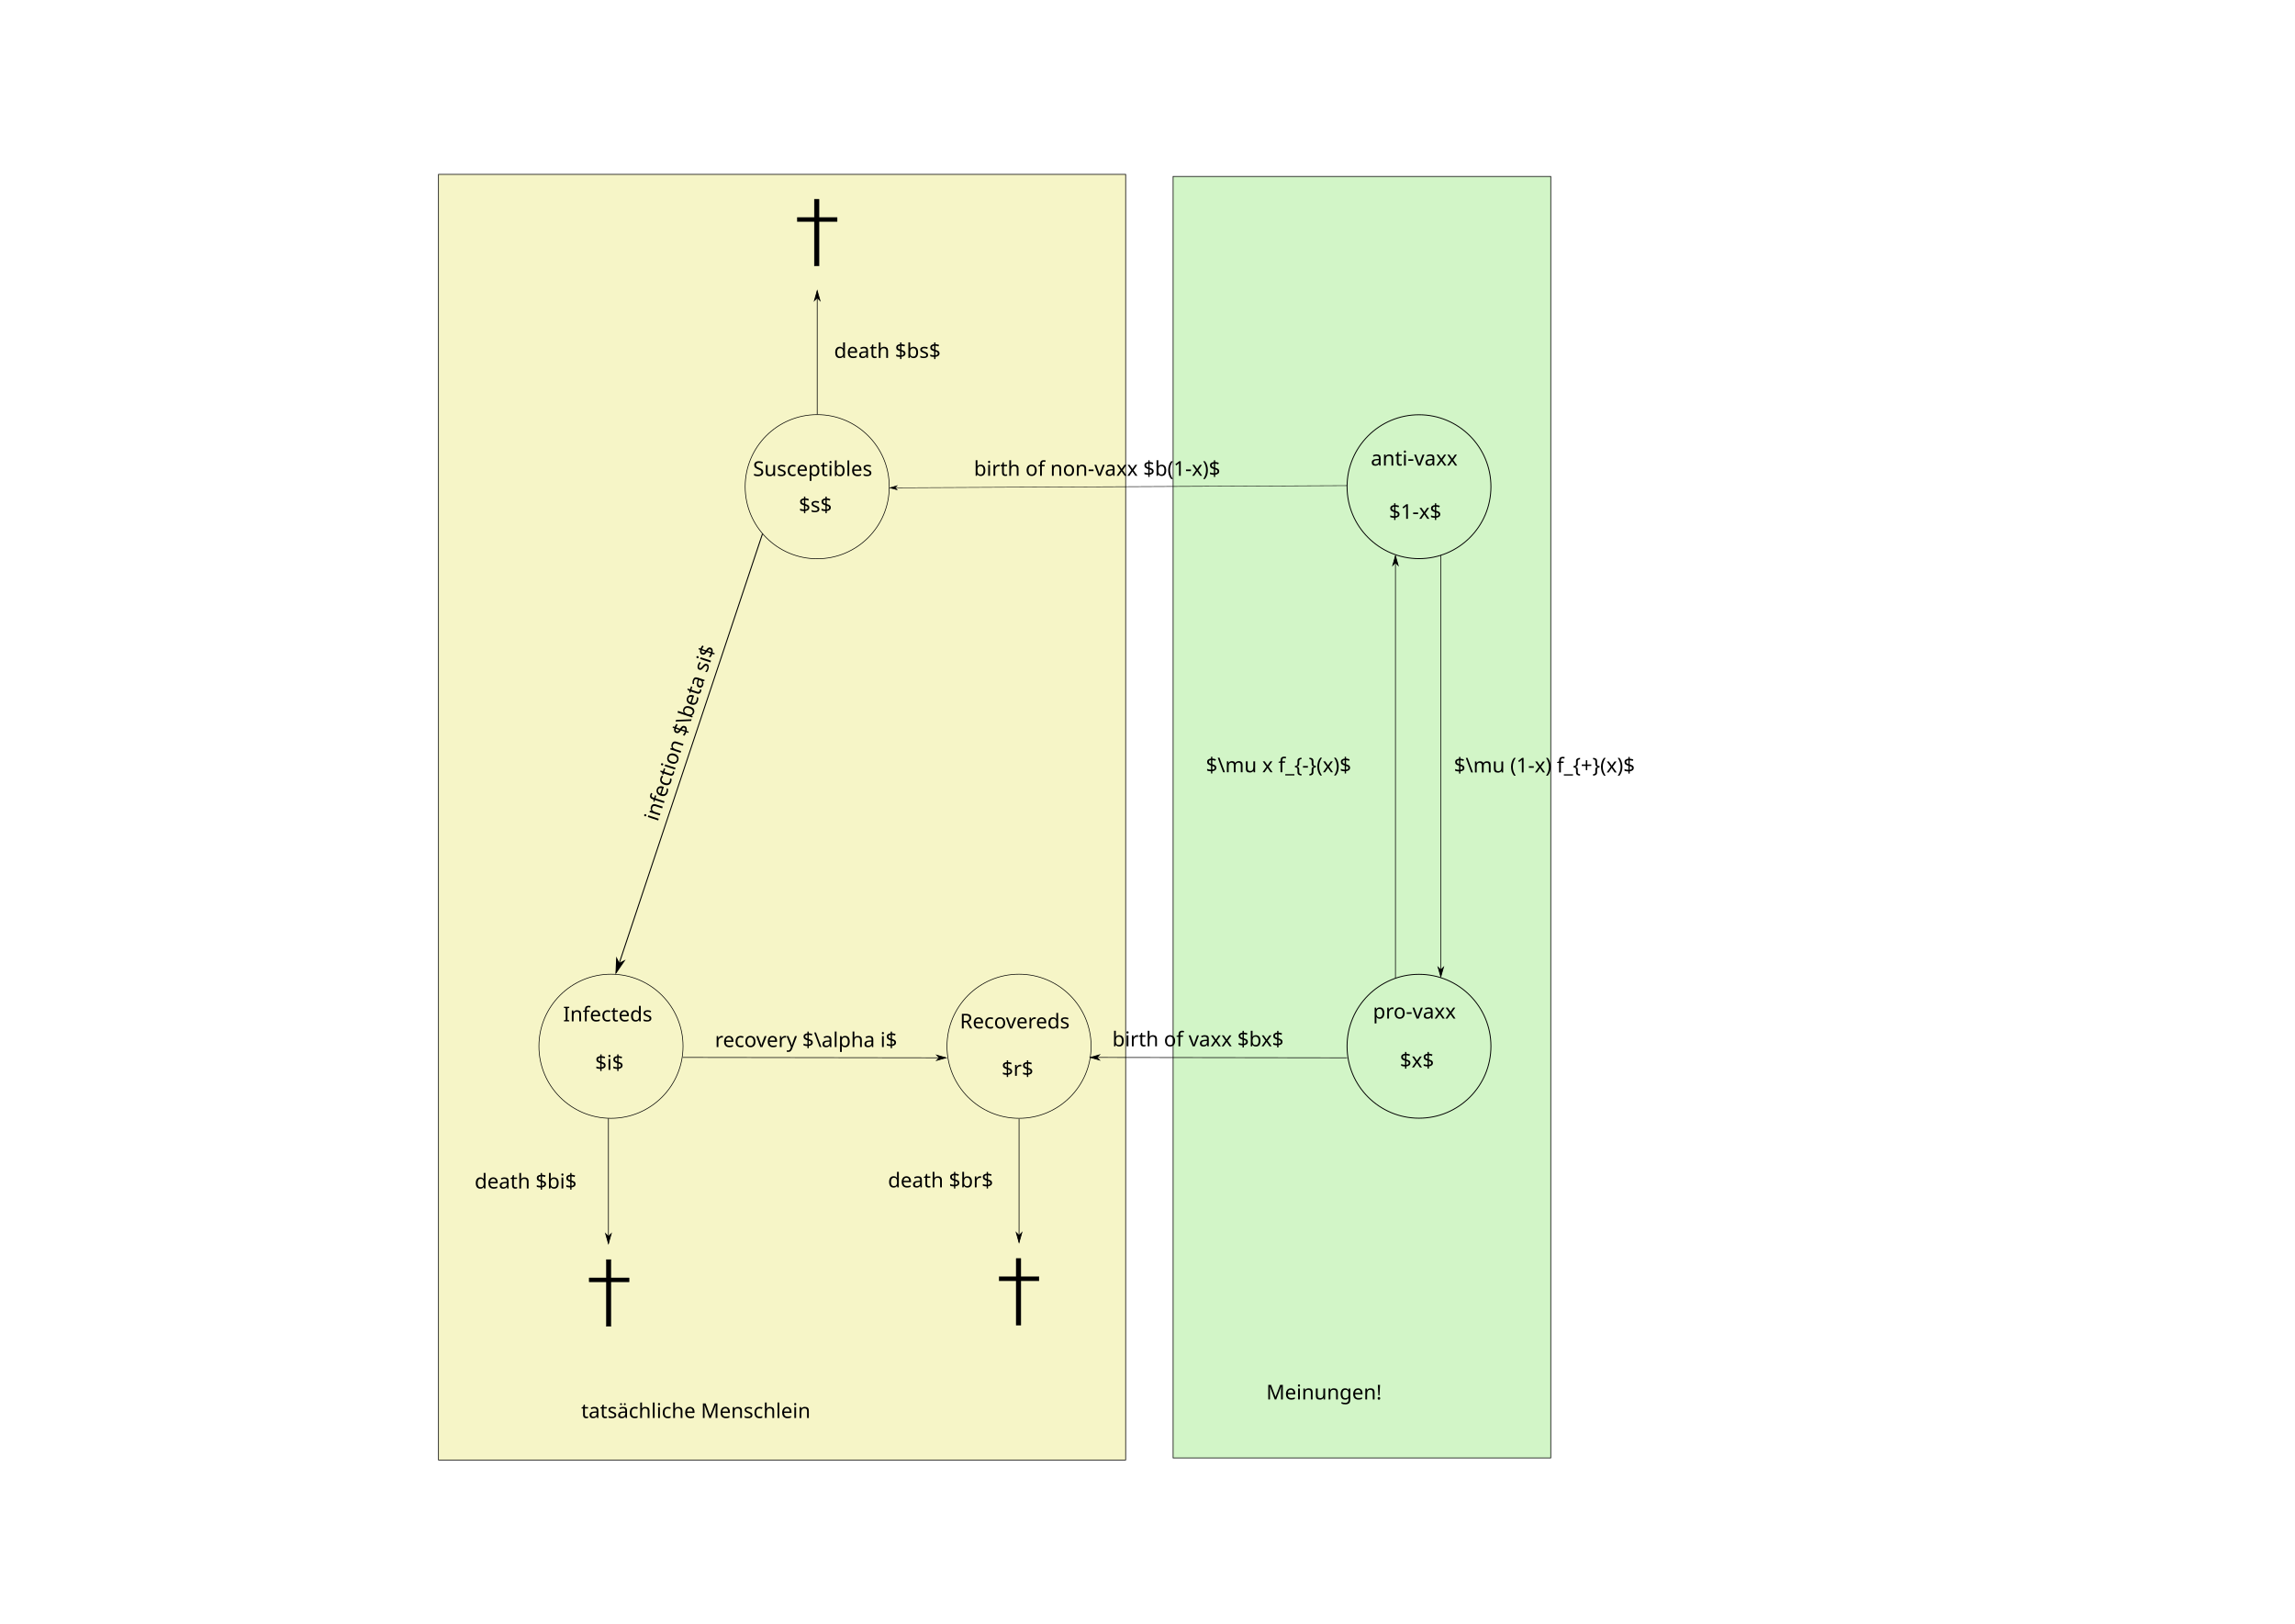
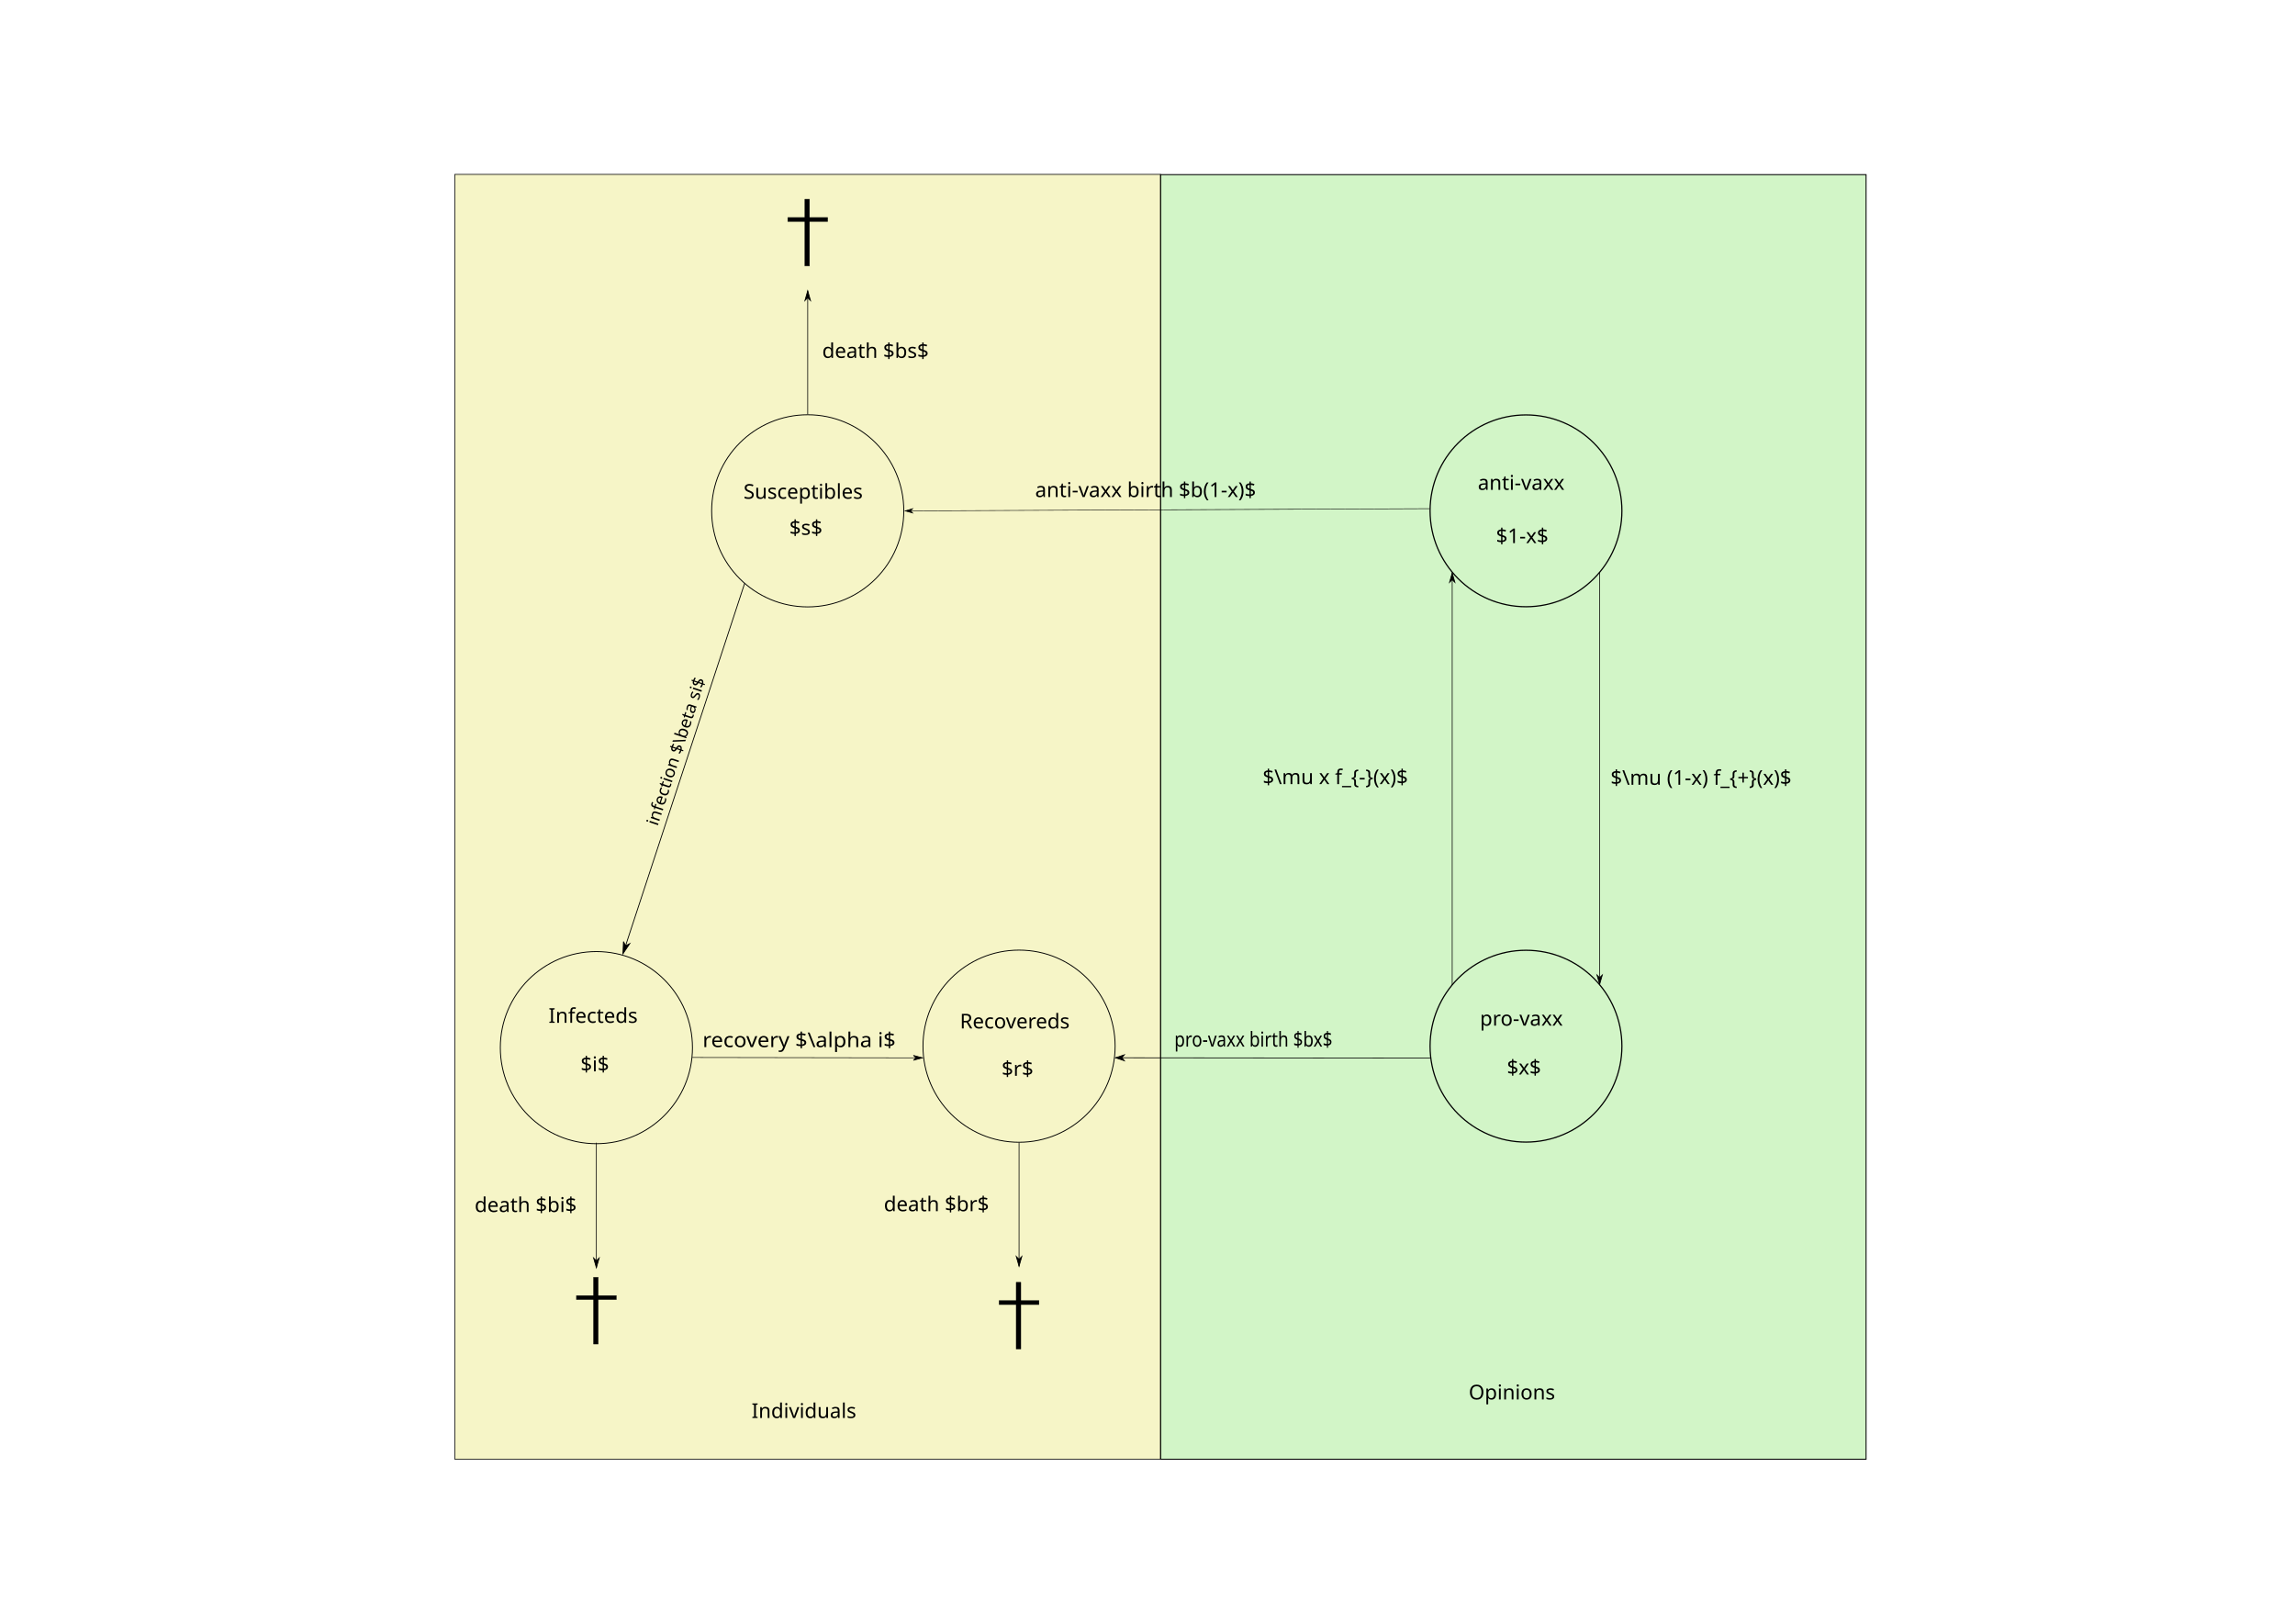
- <svg xmlns="http://www.w3.org/2000/svg" width="1189mm" height="841mm" viewBox="0 0 1189 841" version="1.1" id="svg473">
+ <svg xmlns="http://www.w3.org/2000/svg" id="svg473" version="1.1" viewBox="0 0 1189 841" height="841mm" width="1189mm">
  <defs id="defs467">
-     <marker orient="auto" refY="0" refX="0" id="marker1197-1-9" style="overflow:visible">
-       <path id="path1195-0-4" d="M 0,0 5,-5 -12.5,0 5,5 Z" style="fill:#000000;fill-opacity:1;fill-rule:evenodd;stroke:#000000;stroke-width:1pt;stroke-opacity:1" transform="matrix(-0.8,0,0,-0.8,-10,0)" />
+     <marker style="overflow:visible" id="marker1197-1-9" refX="0" refY="0" orient="auto">
+       <path transform="matrix(-0.8,0,0,-0.8,-10,0)" style="fill:#000000;fill-opacity:1;fill-rule:evenodd;stroke:#000000;stroke-width:1pt;stroke-opacity:1" d="M 0,0 5,-5 -12.5,0 5,5 Z" id="path1195-0-4" />
    </marker>
-     <marker style="overflow:visible" id="marker1496-7" refX="0" refY="0" orient="auto">
-       <path transform="matrix(-0.8,0,0,-0.8,-10,0)" style="fill:#000000;fill-opacity:1;fill-rule:evenodd;stroke:#000000;stroke-width:1pt;stroke-opacity:1" d="M 0,0 5,-5 -12.5,0 5,5 Z" id="path1494-4" />
+     <marker orient="auto" refY="0" refX="0" id="marker1496-7" style="overflow:visible">
+       <path id="path1494-4" d="M 0,0 5,-5 -12.5,0 5,5 Z" style="fill:#000000;fill-opacity:1;fill-rule:evenodd;stroke:#000000;stroke-width:1pt;stroke-opacity:1" transform="matrix(-0.8,0,0,-0.8,-10,0)" />
    </marker>
-     <marker orient="auto" refY="0" refX="0" id="marker1317-00" style="overflow:visible">
-       <path id="path1315-9" d="M 0,0 5,-5 -12.5,0 5,5 Z" style="fill:#000000;fill-opacity:1;fill-rule:evenodd;stroke:#000000;stroke-width:1pt;stroke-opacity:1" transform="matrix(-0.8,0,0,-0.8,-10,0)" />
+     <marker style="overflow:visible" id="marker1317-00" refX="0" refY="0" orient="auto">
+       <path transform="matrix(-0.8,0,0,-0.8,-10,0)" style="fill:#000000;fill-opacity:1;fill-rule:evenodd;stroke:#000000;stroke-width:1pt;stroke-opacity:1" d="M 0,0 5,-5 -12.5,0 5,5 Z" id="path1315-9" />
    </marker>
-     <marker style="overflow:visible" id="marker1317-0-0" refX="0" refY="0" orient="auto">
-       <path transform="matrix(-0.8,0,0,-0.8,-10,0)" style="fill:#000000;fill-opacity:1;fill-rule:evenodd;stroke:#000000;stroke-width:1pt;stroke-opacity:1" d="M 0,0 5,-5 -12.5,0 5,5 Z" id="path1315-8-4" />
+     <marker orient="auto" refY="0" refX="0" id="marker1317-0-0" style="overflow:visible">
+       <path id="path1315-8-4" d="M 0,0 5,-5 -12.5,0 5,5 Z" style="fill:#000000;fill-opacity:1;fill-rule:evenodd;stroke:#000000;stroke-width:1pt;stroke-opacity:1" transform="matrix(-0.8,0,0,-0.8,-10,0)" />
    </marker>
-     <marker orient="auto" refY="0" refX="0" id="marker1317-0-0-9" style="overflow:visible">
-       <path id="path1315-8-4-2" d="M 0,0 5,-5 -12.5,0 5,5 Z" style="fill:#000000;fill-opacity:1;fill-rule:evenodd;stroke:#000000;stroke-width:1pt;stroke-opacity:1" transform="matrix(-0.8,0,0,-0.8,-10,0)" />
+     <marker style="overflow:visible" id="marker1317-0-0-9" refX="0" refY="0" orient="auto">
+       <path transform="matrix(-0.8,0,0,-0.8,-10,0)" style="fill:#000000;fill-opacity:1;fill-rule:evenodd;stroke:#000000;stroke-width:1pt;stroke-opacity:1" d="M 0,0 5,-5 -12.5,0 5,5 Z" id="path1315-8-4-2" />
    </marker>
-     <marker style="overflow:visible" id="Arrow1Lstart" refX="0" refY="0" orient="auto">
-       <path transform="matrix(0.8,0,0,0.8,10,0)" style="fill:#000000;fill-opacity:1;fill-rule:evenodd;stroke:#000000;stroke-width:1pt;stroke-opacity:1" d="M 0,0 5,-5 -12.5,0 5,5 Z" id="path887" />
+     <marker orient="auto" refY="0" refX="0" id="Arrow1Lstart" style="overflow:visible">
+       <path id="path887" d="M 0,0 5,-5 -12.5,0 5,5 Z" style="fill:#000000;fill-opacity:1;fill-rule:evenodd;stroke:#000000;stroke-width:1pt;stroke-opacity:1" transform="matrix(0.8,0,0,0.8,10,0)" />
    </marker>
-     <marker style="overflow:visible" id="marker4300" refX="0" refY="0" orient="auto">
-       <path transform="matrix(-0.8,0,0,-0.8,-10,0)" style="fill:#000000;fill-opacity:1;fill-rule:evenodd;stroke:#000000;stroke-width:1pt;stroke-opacity:1" d="M 0,0 5,-5 -12.5,0 5,5 Z" id="path4298" />
+     <marker orient="auto" refY="0" refX="0" id="marker4300" style="overflow:visible">
+       <path id="path4298" d="M 0,0 5,-5 -12.5,0 5,5 Z" style="fill:#000000;fill-opacity:1;fill-rule:evenodd;stroke:#000000;stroke-width:1pt;stroke-opacity:1" transform="matrix(-0.8,0,0,-0.8,-10,0)" />
    </marker>
-     <marker style="overflow:visible" id="marker1317-0-0-9-9" refX="0" refY="0" orient="auto">
-       <path transform="matrix(-0.8,0,0,-0.8,-10,0)" style="fill:#000000;fill-opacity:1;fill-rule:evenodd;stroke:#000000;stroke-width:1pt;stroke-opacity:1" d="M 0,0 5,-5 -12.5,0 5,5 Z" id="path1315-8-4-2-1" />
+     <marker orient="auto" refY="0" refX="0" id="marker1317-0-0-9-9" style="overflow:visible">
+       <path id="path1315-8-4-2-1" d="M 0,0 5,-5 -12.5,0 5,5 Z" style="fill:#000000;fill-opacity:1;fill-rule:evenodd;stroke:#000000;stroke-width:1pt;stroke-opacity:1" transform="matrix(-0.8,0,0,-0.8,-10,0)" />
    </marker>
-     <marker orient="auto" refY="0" refX="0" id="marker7325" style="overflow:visible">
-       <path id="path7323" d="M 0,0 5,-5 -12.5,0 5,5 Z" style="fill:#000000;fill-opacity:1;fill-rule:evenodd;stroke:#000000;stroke-width:1pt;stroke-opacity:1" transform="matrix(0.8,0,0,0.8,10,0)" />
+     <marker style="overflow:visible" id="marker7325" refX="0" refY="0" orient="auto">
+       <path transform="matrix(0.8,0,0,0.8,10,0)" style="fill:#000000;fill-opacity:1;fill-rule:evenodd;stroke:#000000;stroke-width:1pt;stroke-opacity:1" d="M 0,0 5,-5 -12.5,0 5,5 Z" id="path7323" />
    </marker>
  </defs>
-   <g style="display:inline" id="layer2">
-     <rect y="90.337" x="227.179" height="666.036" width="356.003" id="rect6032" style="display:inline;fill:#d8d300;fill-opacity:0.22;stroke:#000000;stroke-width:0.365;stroke-miterlimit:4;stroke-dasharray:none;stroke-opacity:1" />
-     <rect y="91.406" x="607.771" height="663.898" width="195.641" id="rect6060" style="display:inline;fill:#36d300;fill-opacity:0.22;stroke:#000000;stroke-width:0.365;stroke-miterlimit:4;stroke-dasharray:none;stroke-opacity:1" />
-   </g>
+   <g id="layer2" style="display:inline" />
  <g id="layer1">
-     <text id="text6058" y="734.627" x="301.116" style="font-style:normal;font-weight:normal;font-size:10.583px;line-height:1.25;font-family:sans-serif;display:inline;fill:#000000;fill-opacity:1;stroke:none;stroke-width:0.265" xml:space="preserve">
-       <tspan style="stroke-width:0.265" y="734.627" x="301.116" id="tspan6056">tatsächliche Menschlein</tspan>
-     </text>
-     <text id="text6064" y="725.005" x="656.05" style="font-style:normal;font-weight:normal;font-size:10.583px;line-height:1.25;font-family:sans-serif;display:inline;fill:#000000;fill-opacity:1;stroke:none;stroke-width:0.265" xml:space="preserve">
-       <tspan style="stroke-width:0.265" y="725.005" x="656.05" id="tspan6062">Meinungen!</tspan>
-     </text>
-     <circle style="fill:none;fill-rule:evenodd;stroke:#000000;stroke-width:0.342;stroke-opacity:1" id="path16-2" cx="423.382" cy="252.145" r="37.329" />
-     <circle r="37.329" cy="542.026" cx="316.537" id="path16-3-8" style="fill:none;fill-rule:evenodd;stroke:#000000;stroke-width:0.342;stroke-opacity:1" />
-     <circle r="37.329" cy="542.026" cx="527.953" id="path16-8-4" style="fill:none;fill-rule:evenodd;stroke:#000000;stroke-width:0.342;stroke-opacity:1" />
-     <g id="g221">
-       <text id="text1265-6" y="246.582" x="390.11" style="font-style:normal;font-weight:normal;font-size:10.583px;line-height:1.25;font-family:sans-serif;fill:#000000;fill-opacity:1;stroke:none;stroke-width:0.265" xml:space="preserve">
-         <tspan style="stroke-width:0.265" y="246.582" x="390.11" id="tspan1263-7">Susceptibles</tspan>
-       </text>
-       <text id="text1269-6" y="265.291" x="413.855" style="font-style:normal;font-weight:normal;font-size:10.583px;line-height:1.25;font-family:sans-serif;fill:#000000;fill-opacity:1;stroke:none;stroke-width:0.265" xml:space="preserve">
-         <tspan style="stroke-width:0.265" y="265.291" x="413.855" id="tspan1267-8">$s$</tspan>
+     <g id="g652">
+       <g id="g642">
+         <rect style="display:inline;fill:#d8d300;fill-opacity:0.22;stroke:#000000;stroke-width:0.37;stroke-miterlimit:4;stroke-dasharray:none;stroke-opacity:1" id="rect6032" width="365.63" height="665.63" x="235.65" y="90.34" />
+         <text xml:space="preserve" style="font-style:normal;font-weight:normal;font-size:10.583px;line-height:1.25;font-family:sans-serif;display:inline;fill:#000000;fill-opacity:1;stroke:none;stroke-width:0.265" x="389.361" y="734.627" id="text6058">
+           <tspan id="tspan6056" x="389.361" y="734.627" style="stroke-width:0.265">Individuals</tspan>
+         </text>
+       </g>
+       <g id="g636">
+         <rect style="display:inline;fill:#36d300;fill-opacity:0.22;stroke:#000000;stroke-width:0.499;stroke-miterlimit:4;stroke-dasharray:none;stroke-opacity:1" id="rect6060" width="365.501" height="665.5" x="601.28" y="90.469" />
+         <text xml:space="preserve" style="font-style:normal;font-weight:normal;font-size:10.583px;line-height:1.25;font-family:sans-serif;display:inline;fill:#000000;fill-opacity:1;stroke:none;stroke-width:0.265" x="760.905" y="725.005" id="text6064">
+           <tspan id="tspan6062" x="760.905" y="725.005" style="stroke-width:0.265">Opinions</tspan>
+         </text>
+       </g>
+     </g>
+     <g transform="matrix(1.059542,0,0,1,-28.45902,0.0296175)" id="g477">
+       <path id="path1193-9-7" d="m 365.36,547.806 112.607,0.196" style="display:inline;fill:none;fill-rule:evenodd;stroke:#000000;stroke-width:0.32px;stroke-linecap:butt;stroke-linejoin:miter;stroke-opacity:1;marker-end:url(#marker1197-1-9)" />
+       <text xml:space="preserve" style="font-style:normal;font-weight:normal;font-size:10.583px;line-height:1.25;font-family:sans-serif;fill:#000000;fill-opacity:1;stroke:none;stroke-width:0.265" x="370.38" y="542.436" id="text2215-0">
+         <tspan id="tspan2213-4" x="370.38" y="542.436" style="stroke-width:0.265">recovery $\alpha i$</tspan>
      </text>
    </g>
-     <g transform="translate(-0.04382484)" id="g245">
-       <text id="text1287-5" y="529.138" x="291.797" style="font-style:normal;font-weight:normal;font-size:10.583px;line-height:1.25;font-family:sans-serif;fill:#000000;fill-opacity:1;stroke:none;stroke-width:0.265" xml:space="preserve">
-         <tspan style="stroke-width:0.265" y="529.138" x="291.797" id="tspan1285-6">Infecteds</tspan>
-       </text>
-       <text id="text1291-3" y="554.261" x="308.357" style="font-style:normal;font-weight:normal;font-size:10.583px;line-height:1.25;font-family:sans-serif;fill:#000000;fill-opacity:1;stroke:none;stroke-width:0.265" xml:space="preserve">
-         <tspan style="stroke-width:0.265" y="554.261" x="308.357" id="tspan1289-2">$i$</tspan>
+     <g id="g8132" transform="matrix(0.8309247,0,0,0.8436847,-189.0446,52.31644)">
+       <path style="fill:none;fill-rule:evenodd;stroke:#000000;stroke-width:0.508;stroke-linecap:butt;stroke-linejoin:miter;stroke-miterlimit:4;stroke-dasharray:none;stroke-opacity:1;marker-end:url(#marker1496-7)" d="M 691.83,296.099 615.939,523.571" id="path870-3" />
+       <text xml:space="preserve" style="font-style:normal;font-weight:normal;font-size:10.583px;line-height:1.25;font-family:sans-serif;fill:#000000;fill-opacity:1;stroke:none;stroke-width:0.265" x="-222.828" y="745.143" id="text2291-7" transform="rotate(-71.7)">
+         <tspan id="tspan2289-8" x="-222.828" y="745.143" style="stroke-width:0.265">infection $\beta si$</tspan>
      </text>
    </g>
-     <g transform="translate(0.215165)" id="g239">
-       <text id="text3340" y="532.789" x="497.086" style="font-style:normal;font-weight:normal;font-size:10.583px;line-height:1.25;font-family:sans-serif;fill:#000000;fill-opacity:1;stroke:none;stroke-width:0.265" xml:space="preserve">
-         <tspan style="stroke-width:0.265" y="532.789" x="497.086" id="tspan3338">Recovereds</tspan>
+     <g transform="translate(8.468536)" id="g535">
+       <g id="g221" transform="translate(-13.38489,11.79664)">
+         <text id="text1265-6" y="246.582" x="390.11" style="font-style:normal;font-weight:normal;font-size:10.583px;line-height:1.25;font-family:sans-serif;fill:#000000;fill-opacity:1;stroke:none;stroke-width:0.265" xml:space="preserve">
+           <tspan style="stroke-width:0.265" y="246.582" x="390.11" id="tspan1263-7">Susceptibles</tspan>
+         </text>
+         <text id="text1269-6" y="265.291" x="413.855" style="font-style:normal;font-weight:normal;font-size:10.583px;line-height:1.25;font-family:sans-serif;fill:#000000;fill-opacity:1;stroke:none;stroke-width:0.265" xml:space="preserve">
+           <tspan style="stroke-width:0.265" y="265.291" x="413.855" id="tspan1267-8">$s$</tspan>
+         </text>
+       </g>
+       <circle style="fill:none;fill-rule:evenodd;stroke:#000000;stroke-width:0.457;stroke-opacity:1" id="path16-2" cx="409.997" cy="264.645" r="49.772" />
+     </g>
+     <g id="g577">
+       <text xml:space="preserve" style="font-style:normal;font-weight:normal;font-size:10.583px;line-height:1.25;font-family:sans-serif;display:inline;fill:#000000;fill-opacity:1;stroke:none;stroke-width:0.265" x="425.973" y="185.419" id="text1952-7">
+         <tspan id="tspan1950-4" x="425.973" y="185.419" style="stroke-width:0.265">death $bs$</tspan>
      </text>
-       <text id="text3344" y="557.357" x="518.707" style="font-style:normal;font-weight:normal;font-size:10.583px;line-height:1.25;font-family:sans-serif;fill:#000000;fill-opacity:1;stroke:none;stroke-width:0.265" xml:space="preserve">
-         <tspan style="stroke-width:0.265" y="557.357" x="518.707" id="tspan3342">$r$</tspan>
+       <path style="fill:none;fill-rule:evenodd;stroke:#000000;stroke-width:0.365px;stroke-linecap:butt;stroke-linejoin:miter;stroke-opacity:1;marker-end:url(#marker1317-00)" d="M 418.465,214.645 V 150.622" id="path1313-8" />
+       <g id="g2303-3" transform="matrix(0.6902306,0,0,0.6951926,227.8998,53.97306)">
+         <rect y="84.457" x="261.122" height="2.94" width="29.934" id="rect2297-4" style="fill:#000000;fill-opacity:1;stroke:#000000;stroke-width:0.266;stroke-miterlimit:4;stroke-dasharray:none;stroke-opacity:1" />
+         <rect y="70.826" x="273.951" height="49.712" width="3.475" id="rect2299-1" style="fill:#000000;fill-opacity:1;stroke:#000000;stroke-width:0.266;stroke-miterlimit:4;stroke-dasharray:none;stroke-opacity:1" />
+       </g>
+     </g>
+     <g transform="translate(-7.559524,0.7559524)" id="g550">
+       <g transform="translate(-0.04382484)" id="g245">
+         <text id="text1287-5" y="529.138" x="291.797" style="font-style:normal;font-weight:normal;font-size:10.583px;line-height:1.25;font-family:sans-serif;fill:#000000;fill-opacity:1;stroke:none;stroke-width:0.265" xml:space="preserve">
+           <tspan style="stroke-width:0.265" y="529.138" x="291.797" id="tspan1285-6">Infecteds</tspan>
+         </text>
+         <text id="text1291-3" y="554.261" x="308.357" style="font-style:normal;font-weight:normal;font-size:10.583px;line-height:1.25;font-family:sans-serif;fill:#000000;fill-opacity:1;stroke:none;stroke-width:0.265" xml:space="preserve">
+           <tspan style="stroke-width:0.265" y="554.261" x="308.357" id="tspan1289-2">$i$</tspan>
+         </text>
+       </g>
+       <circle cy="541.985" cx="316.537" id="path16-3-8" style="fill:none;fill-rule:evenodd;stroke:#000000;stroke-width:0.457;stroke-opacity:1" r="49.772" />
+     </g>
+     <g id="g585">
+       <text xml:space="preserve" style="font-style:normal;font-weight:normal;font-size:10.583px;line-height:1.25;font-family:sans-serif;display:inline;fill:#000000;fill-opacity:1;stroke:none;stroke-width:0.265" x="245.921" y="627.897" id="text1956-4">
+         <tspan id="tspan1954-5" x="245.921" y="627.897" style="stroke-width:0.265">death $bi$</tspan>
+       </text>
+       <path id="path1313-9-7" d="m 308.977,591.985 v 64.833" style="fill:none;fill-rule:evenodd;stroke:#000000;stroke-width:0.367px;stroke-linecap:butt;stroke-linejoin:miter;stroke-opacity:1;marker-end:url(#marker1317-0-0)" />
+       <g transform="matrix(0.6902306,0,0,0.6951926,118.4121,612.4976)" id="g2303-8-7" style="display:inline">
+         <rect style="fill:#000000;fill-opacity:1;stroke:#000000;stroke-width:0.266;stroke-miterlimit:4;stroke-dasharray:none;stroke-opacity:1" id="rect2297-7-1" width="29.934" height="2.94" x="261.122" y="84.457" />
+         <rect style="fill:#000000;fill-opacity:1;stroke:#000000;stroke-width:0.266;stroke-miterlimit:4;stroke-dasharray:none;stroke-opacity:1" id="rect2299-3-4" width="3.475" height="49.712" x="273.951" y="70.826" />
+       </g>
+     </g>
+     <rect y="673.802" x="517.622" height="2.044" width="20.661" id="rect2297-7-1-0" style="fill:#000000;fill-opacity:1;stroke:#000000;stroke-width:0.184;stroke-miterlimit:4;stroke-dasharray:none;stroke-opacity:1" />
+     <g transform="translate(1.5200178e-5)" id="g563">
+       <g transform="translate(0.215165)" id="g239">
+         <text id="text3340" y="532.789" x="497.086" style="font-style:normal;font-weight:normal;font-size:10.583px;line-height:1.25;font-family:sans-serif;fill:#000000;fill-opacity:1;stroke:none;stroke-width:0.265" xml:space="preserve">
+           <tspan style="stroke-width:0.265" y="532.789" x="497.086" id="tspan3338">Recovereds</tspan>
+         </text>
+         <text id="text3344" y="557.357" x="518.707" style="font-style:normal;font-weight:normal;font-size:10.583px;line-height:1.25;font-family:sans-serif;fill:#000000;fill-opacity:1;stroke:none;stroke-width:0.265" xml:space="preserve">
+           <tspan style="stroke-width:0.265" y="557.357" x="518.707" id="tspan3342">$r$</tspan>
+         </text>
+       </g>
+       <circle cy="541.985" cx="527.953" id="path16-8-4" style="fill:none;fill-rule:evenodd;stroke:#000000;stroke-width:0.457;stroke-opacity:1" r="49.772" />
+     </g>
+     <g id="g604">
+       <text id="text1956-4-6" y="627.49" x="457.911" style="font-style:normal;font-weight:normal;font-size:10.583px;line-height:1.25;font-family:sans-serif;display:inline;fill:#000000;fill-opacity:1;stroke:none;stroke-width:0.265" xml:space="preserve">
+         <tspan style="stroke-width:0.265" y="627.49" x="457.911" id="tspan1954-5-5">death $br$</tspan>
+       </text>
+       <g id="g597" transform="translate(1.5024397e-5)">
+         <path id="path1313-9-7-2" d="m 527.953,591.985 v 64.023" style="fill:none;fill-rule:evenodd;stroke:#000000;stroke-width:0.365px;stroke-linecap:butt;stroke-linejoin:miter;stroke-opacity:1;marker-end:url(#marker1317-0-0-9)" />
+         <rect y="664.326" x="526.477" height="34.56" width="2.398" id="rect2299-3-4-3" style="fill:#000000;fill-opacity:1;stroke:#000000;stroke-width:0.184;stroke-miterlimit:4;stroke-dasharray:none;stroke-opacity:1" />
+       </g>
+     </g>
+     <g transform="matrix(0.8490476,0,0,1.005967,87.18446,-3.090371)" id="g376">
+       <text id="text2295-3-3" y="542.058" x="613.9" style="font-style:normal;font-weight:normal;font-size:10.583px;line-height:1.25;font-family:sans-serif;display:inline;fill:#000000;fill-opacity:1;stroke:none;stroke-width:0.265" xml:space="preserve">
+         <tspan style="stroke-width:0.265" y="542.058" x="613.9" id="tspan2293-8-1">pro-vaxx birth $bx$</tspan>
+       </text>
+       <path style="display:inline;fill:none;fill-rule:evenodd;stroke:#000000;stroke-width:0.385px;stroke-linecap:butt;stroke-linejoin:miter;stroke-opacity:1;marker-start:url(#Arrow1Lstart)" d="M 578.021,547.812 770.398,547.978" id="path1193-9-7-7" />
+     </g>
+     <g transform="translate(55.42653,3.670471)" id="g262">
+       <ellipse style="display:inline;fill:none;fill-opacity:1;stroke:#000000;stroke-width:0.617;stroke-miterlimit:4;stroke-dasharray:none;stroke-opacity:1" id="path4542-1" cx="735.162" cy="538.315" rx="49.691" ry="49.691" />
+       <g transform="translate(2.260005)" id="g233">
+         <text xml:space="preserve" style="font-style:normal;font-weight:normal;font-size:10.583px;line-height:1.25;font-family:sans-serif;fill:#000000;fill-opacity:1;stroke:none;stroke-width:0.265" x="723.003" y="553.01" id="text5850">
+           <tspan id="tspan5848" x="723.003" y="553.01" style="stroke-width:0.265">$x$</tspan>
+         </text>
+         <text xml:space="preserve" style="font-style:normal;font-weight:normal;font-size:10.583px;line-height:1.25;font-family:sans-serif;fill:#000000;fill-opacity:1;stroke:none;stroke-width:0.265" x="709.025" y="527.686" id="text5854">
+           <tspan id="tspan5852" x="709.025" y="527.686" style="stroke-width:0.265">pro-vaxx</tspan>
+         </text>
+       </g>
+     </g>
+     <g id="g657">
+       <text xml:space="preserve" style="font-style:normal;font-weight:normal;font-size:10.583px;line-height:1.25;font-family:sans-serif;fill:#000000;fill-opacity:1;stroke:none;stroke-width:0.265" x="536.287" y="257.492" id="text2295-3">
+         <tspan id="tspan2293-8" x="536.287" y="257.492" style="stroke-width:0.265">anti-vaxx birth $b(1-x)$</tspan>
+       </text>
+       <path id="path5862" d="M 740.791,263.52 468.898,264.664" style="fill:none;fill-rule:evenodd;stroke:#000000;stroke-width:0.283px;stroke-linecap:butt;stroke-linejoin:miter;stroke-opacity:1;marker-end:url(#marker4300)" />
+     </g>
+     <g transform="translate(55.42653,12.60954)" id="g254">
+       <ellipse ry="49.691" rx="49.691" cy="252.036" cx="735.162" id="path4542" style="fill:none;fill-opacity:1;stroke:#000000;stroke-width:0.617;stroke-miterlimit:4;stroke-dasharray:none;stroke-opacity:1" />
+       <g transform="translate(1.480345)" id="g227">
+         <text xml:space="preserve" style="font-style:normal;font-weight:normal;font-size:10.583px;line-height:1.25;font-family:sans-serif;fill:#000000;fill-opacity:1;stroke:none;stroke-width:0.265" x="708.712" y="241.18" id="text6020">
+           <tspan id="tspan6018" x="708.712" y="241.18" style="stroke-width:0.265">anti-vaxx</tspan>
+         </text>
+         <text xml:space="preserve" style="font-style:normal;font-weight:normal;font-size:10.583px;line-height:1.25;font-family:sans-serif;fill:#000000;fill-opacity:1;stroke:none;stroke-width:0.265" x="718.13" y="268.772" id="text6024">
+           <tspan id="tspan6022" x="718.13" y="268.772" style="stroke-width:0.265">$1-x$</tspan>
+         </text>
+       </g>
+     </g>
+     <g id="g625">
+       <path id="path1313-9-7-2-0" d="M 828.75,296.478 V 509.999" style="display:inline;fill:none;fill-rule:evenodd;stroke:#000000;stroke-width:0.352;stroke-linecap:butt;stroke-linejoin:miter;stroke-miterlimit:4;stroke-dasharray:none;stroke-opacity:1;marker-end:url(#marker1317-0-0-9-9)" />
+       <text id="text7573" y="406.587" x="834.377" style="font-style:normal;font-weight:normal;font-size:10.583px;line-height:1.25;font-family:sans-serif;fill:#000000;fill-opacity:1;stroke:none;stroke-width:0.265" xml:space="preserve">
+         <tspan style="stroke-width:0.265" y="406.587" x="834.377" id="tspan7571">$\mu (1-x) f_{+}(x)$</tspan>
      </text>
    </g>
-     <path id="path1193-9-7" d="m 353.743,547.811 136.371,0.191" style="display:inline;fill:none;fill-rule:evenodd;stroke:#000000;stroke-width:0.347px;stroke-linecap:butt;stroke-linejoin:miter;stroke-opacity:1;marker-end:url(#marker1197-1-9)" />
-     <text xml:space="preserve" style="font-style:normal;font-weight:normal;font-size:10.583px;line-height:1.25;font-family:sans-serif;fill:#000000;fill-opacity:1;stroke:none;stroke-width:0.265" x="370.38" y="542.436" id="text2215-0">
-       <tspan id="tspan2213-4" x="370.38" y="542.436" style="stroke-width:0.265">recovery $\alpha i$</tspan>
-     </text>
-     <g transform="translate(-296.7764,-19.62363)" id="g8132">
-       <path id="path870-3" d="M 691.83,296.099 615.939,523.571" style="fill:none;fill-rule:evenodd;stroke:#000000;stroke-width:0.508;stroke-linecap:butt;stroke-linejoin:miter;stroke-miterlimit:4;stroke-dasharray:none;stroke-opacity:1;marker-end:url(#marker1496-7)" />
-       <text transform="rotate(-71.7)" id="text2291-7" y="745.143" x="-222.828" style="font-style:normal;font-weight:normal;font-size:10.583px;line-height:1.25;font-family:sans-serif;fill:#000000;fill-opacity:1;stroke:none;stroke-width:0.265" xml:space="preserve">
-         <tspan style="stroke-width:0.265" y="745.143" x="-222.828" id="tspan2289-8">infection $\beta si$</tspan>
+     <g id="g630">
+       <path style="display:inline;fill:none;fill-rule:evenodd;stroke:#000000;stroke-width:0.352;stroke-linecap:butt;stroke-linejoin:miter;stroke-miterlimit:4;stroke-dasharray:none;stroke-opacity:1;marker-start:url(#marker7325)" d="M 752.364,296.806 V 510.327" id="path1313-9-7-2-0-3" />
+       <text id="text7577" y="406.233" x="654.129" style="font-style:normal;font-weight:normal;font-size:10.583px;line-height:1.25;font-family:sans-serif;fill:#000000;fill-opacity:1;stroke:none;stroke-width:0.265" xml:space="preserve">
+         <tspan style="stroke-width:0.265" y="406.233" x="654.129" id="tspan7575">$\mu x f_{-}(x)$</tspan>
      </text>
    </g>
-     <text xml:space="preserve" style="font-style:normal;font-weight:normal;font-size:10.583px;line-height:1.25;font-family:sans-serif;fill:#000000;fill-opacity:1;stroke:none;stroke-width:0.265" x="504.567" y="246.485" id="text2295-3">
-       <tspan id="tspan2293-8" x="504.567" y="246.485" style="stroke-width:0.265">birth of non-vaxx $b(1-x)$</tspan>
-     </text>
-     <path style="fill:none;fill-rule:evenodd;stroke:#000000;stroke-width:0.365px;stroke-linecap:butt;stroke-linejoin:miter;stroke-opacity:1;marker-end:url(#marker1317-00)" d="M 423.382,214.645 V 150.622" id="path1313-8" />
-     <text xml:space="preserve" style="font-style:normal;font-weight:normal;font-size:10.583px;line-height:1.25;font-family:sans-serif;display:inline;fill:#000000;fill-opacity:1;stroke:none;stroke-width:0.265" x="432.137" y="185.419" id="text1952-7">
-       <tspan id="tspan1950-4" x="432.137" y="185.419" style="stroke-width:0.265">death $bs$</tspan>
-     </text>
-     <g id="g2303-3" transform="matrix(0.6902306,0,0,0.6951926,232.8162,53.97306)">
-       <rect y="84.457" x="261.122" height="2.94" width="29.934" id="rect2297-4" style="fill:#000000;fill-opacity:1;stroke:#000000;stroke-width:0.266;stroke-miterlimit:4;stroke-dasharray:none;stroke-opacity:1" />
-       <rect y="70.826" x="273.951" height="49.712" width="3.475" id="rect2299-1" style="fill:#000000;fill-opacity:1;stroke:#000000;stroke-width:0.266;stroke-miterlimit:4;stroke-dasharray:none;stroke-opacity:1" />
-     </g>
-     <g id="g263">
-       <path style="fill:none;fill-rule:evenodd;stroke:#000000;stroke-width:0.367px;stroke-linecap:butt;stroke-linejoin:miter;stroke-opacity:1;marker-end:url(#marker1317-0-0)" d="m 315.214,579.407 v 64.833" id="path1313-9-7" />
-       <text id="text1956-4" y="615.721" x="245.921" style="font-style:normal;font-weight:normal;font-size:10.583px;line-height:1.25;font-family:sans-serif;display:inline;fill:#000000;fill-opacity:1;stroke:none;stroke-width:0.265" xml:space="preserve">
-         <tspan style="stroke-width:0.265" y="615.721" x="245.921" id="tspan1954-5">death $bi$</tspan>
-       </text>
-       <g style="display:inline" id="g2303-8-7" transform="matrix(0.6902306,0,0,0.6951926,125.0267,603.3183)">
-         <rect y="84.457" x="261.122" height="2.94" width="29.934" id="rect2297-7-1" style="fill:#000000;fill-opacity:1;stroke:#000000;stroke-width:0.266;stroke-miterlimit:4;stroke-dasharray:none;stroke-opacity:1" />
-         <rect y="70.826" x="273.951" height="49.712" width="3.475" id="rect2299-3-4" style="fill:#000000;fill-opacity:1;stroke:#000000;stroke-width:0.266;stroke-miterlimit:4;stroke-dasharray:none;stroke-opacity:1" />
-       </g>
-     </g>
-     <g transform="translate(-354.2288,-28.69506)" id="g6812">
-       <path id="path1313-9-7-2" d="m 882.182,608.34 v 64.023" style="fill:none;fill-rule:evenodd;stroke:#000000;stroke-width:0.365px;stroke-linecap:butt;stroke-linejoin:miter;stroke-opacity:1;marker-end:url(#marker1317-0-0-9)" />
-       <text xml:space="preserve" style="font-style:normal;font-weight:normal;font-size:10.583px;line-height:1.25;font-family:sans-serif;display:inline;fill:#000000;fill-opacity:1;stroke:none;stroke-width:0.265" x="814.278" y="643.845" id="text1956-4-6">
-         <tspan id="tspan1954-5-5" x="814.278" y="643.845" style="stroke-width:0.265">death $br$</tspan>
-       </text>
-       <g transform="matrix(0.6902306,0,0,0.6951926,691.6162,631.4426)" id="g2303-8-7-2" style="display:inline">
-         <rect style="fill:#000000;fill-opacity:1;stroke:#000000;stroke-width:0.266;stroke-miterlimit:4;stroke-dasharray:none;stroke-opacity:1" id="rect2297-7-1-0" width="29.934" height="2.94" x="261.122" y="84.457" />
-         <rect style="fill:#000000;fill-opacity:1;stroke:#000000;stroke-width:0.266;stroke-miterlimit:4;stroke-dasharray:none;stroke-opacity:1" id="rect2299-3-4-3" width="3.475" height="49.712" x="273.951" y="70.826" />
-       </g>
-     </g>
-     <ellipse ry="37.269" rx="37.269" cy="252.145" cx="735.162" id="path4542" style="fill:none;fill-opacity:1;stroke:#000000;stroke-width:0.463;stroke-miterlimit:4;stroke-dasharray:none;stroke-opacity:1" />
-     <text id="text2295-3-3" y="542.058" x="576.271" style="font-style:normal;font-weight:normal;font-size:10.583px;line-height:1.25;font-family:sans-serif;display:inline;fill:#000000;fill-opacity:1;stroke:none;stroke-width:0.265" xml:space="preserve">
-       <tspan style="stroke-width:0.265" y="542.058" x="576.271" id="tspan2293-8-1">birth of vaxx $bx$</tspan>
-     </text>
-     <circle r="37.269" style="display:inline;fill:none;fill-opacity:1;stroke:#000000;stroke-width:0.463;stroke-miterlimit:4;stroke-dasharray:none;stroke-opacity:1" id="path4542-1" cx="735.162" cy="542.026" />
-     <path style="display:inline;fill:none;fill-rule:evenodd;stroke:#000000;stroke-width:0.343px;stroke-linecap:butt;stroke-linejoin:miter;stroke-opacity:1;marker-start:url(#Arrow1Lstart)" d="m 564.864,547.811 133.043,0.191" id="path1193-9-7-7" />
-     <g transform="translate(2.260005)" id="g233">
-       <text xml:space="preserve" style="font-style:normal;font-weight:normal;font-size:10.583px;line-height:1.25;font-family:sans-serif;fill:#000000;fill-opacity:1;stroke:none;stroke-width:0.265" x="723.003" y="553.01" id="text5850">
-         <tspan id="tspan5848" x="723.003" y="553.01" style="stroke-width:0.265">$x$</tspan>
-       </text>
-       <text xml:space="preserve" style="font-style:normal;font-weight:normal;font-size:10.583px;line-height:1.25;font-family:sans-serif;fill:#000000;fill-opacity:1;stroke:none;stroke-width:0.265" x="709.025" y="527.686" id="text5854">
-         <tspan id="tspan5852" x="709.025" y="527.686" style="stroke-width:0.265">pro-vaxx</tspan>
-       </text>
-     </g>
-     <path id="path5862" d="m 697.863,251.578 -236.797,1.134" style="fill:none;fill-rule:evenodd;stroke:#000000;stroke-width:0.263px;stroke-linecap:butt;stroke-linejoin:miter;stroke-opacity:1;marker-end:url(#marker4300)" />
-     <g transform="translate(1.480345)" id="g227">
-       <text xml:space="preserve" style="font-style:normal;font-weight:normal;font-size:10.583px;line-height:1.25;font-family:sans-serif;fill:#000000;fill-opacity:1;stroke:none;stroke-width:0.265" x="708.712" y="241.18" id="text6020">
-         <tspan id="tspan6018" x="708.712" y="241.18" style="stroke-width:0.265">anti-vaxx</tspan>
-       </text>
-       <text xml:space="preserve" style="font-style:normal;font-weight:normal;font-size:10.583px;line-height:1.25;font-family:sans-serif;fill:#000000;fill-opacity:1;stroke:none;stroke-width:0.265" x="718.13" y="268.772" id="text6024">
-         <tspan id="tspan6022" x="718.13" y="268.772" style="stroke-width:0.265">$1-x$</tspan>
-       </text>
-     </g>
-     <path id="path1313-9-7-2-0" d="M 746.45,287.609 V 506.031" style="display:inline;fill:none;fill-rule:evenodd;stroke:#000000;stroke-width:0.356;stroke-linecap:butt;stroke-linejoin:miter;stroke-miterlimit:4;stroke-dasharray:none;stroke-opacity:1;marker-end:url(#marker1317-0-0-9-9)" />
-     <path style="display:inline;fill:none;fill-rule:evenodd;stroke:#000000;stroke-width:0.356;stroke-linecap:butt;stroke-linejoin:miter;stroke-miterlimit:4;stroke-dasharray:none;stroke-opacity:1;marker-start:url(#marker7325)" d="M 722.964,287.957 V 506.904" id="path1313-9-7-2-0-3" />
-     <text id="text7573" y="400.173" x="753.241" style="font-style:normal;font-weight:normal;font-size:10.583px;line-height:1.25;font-family:sans-serif;fill:#000000;fill-opacity:1;stroke:none;stroke-width:0.265" xml:space="preserve">
-       <tspan style="stroke-width:0.265" y="400.173" x="753.241" id="tspan7571">$\mu (1-x) f_{+}(x)$</tspan>
-     </text>
-     <text id="text7577" y="400.092" x="624.73" style="font-style:normal;font-weight:normal;font-size:10.583px;line-height:1.25;font-family:sans-serif;fill:#000000;fill-opacity:1;stroke:none;stroke-width:0.265" xml:space="preserve">
-       <tspan style="stroke-width:0.265" y="400.092" x="624.73" id="tspan7575">$\mu x f_{-}(x)$</tspan>
-     </text>
  </g>
</svg>
